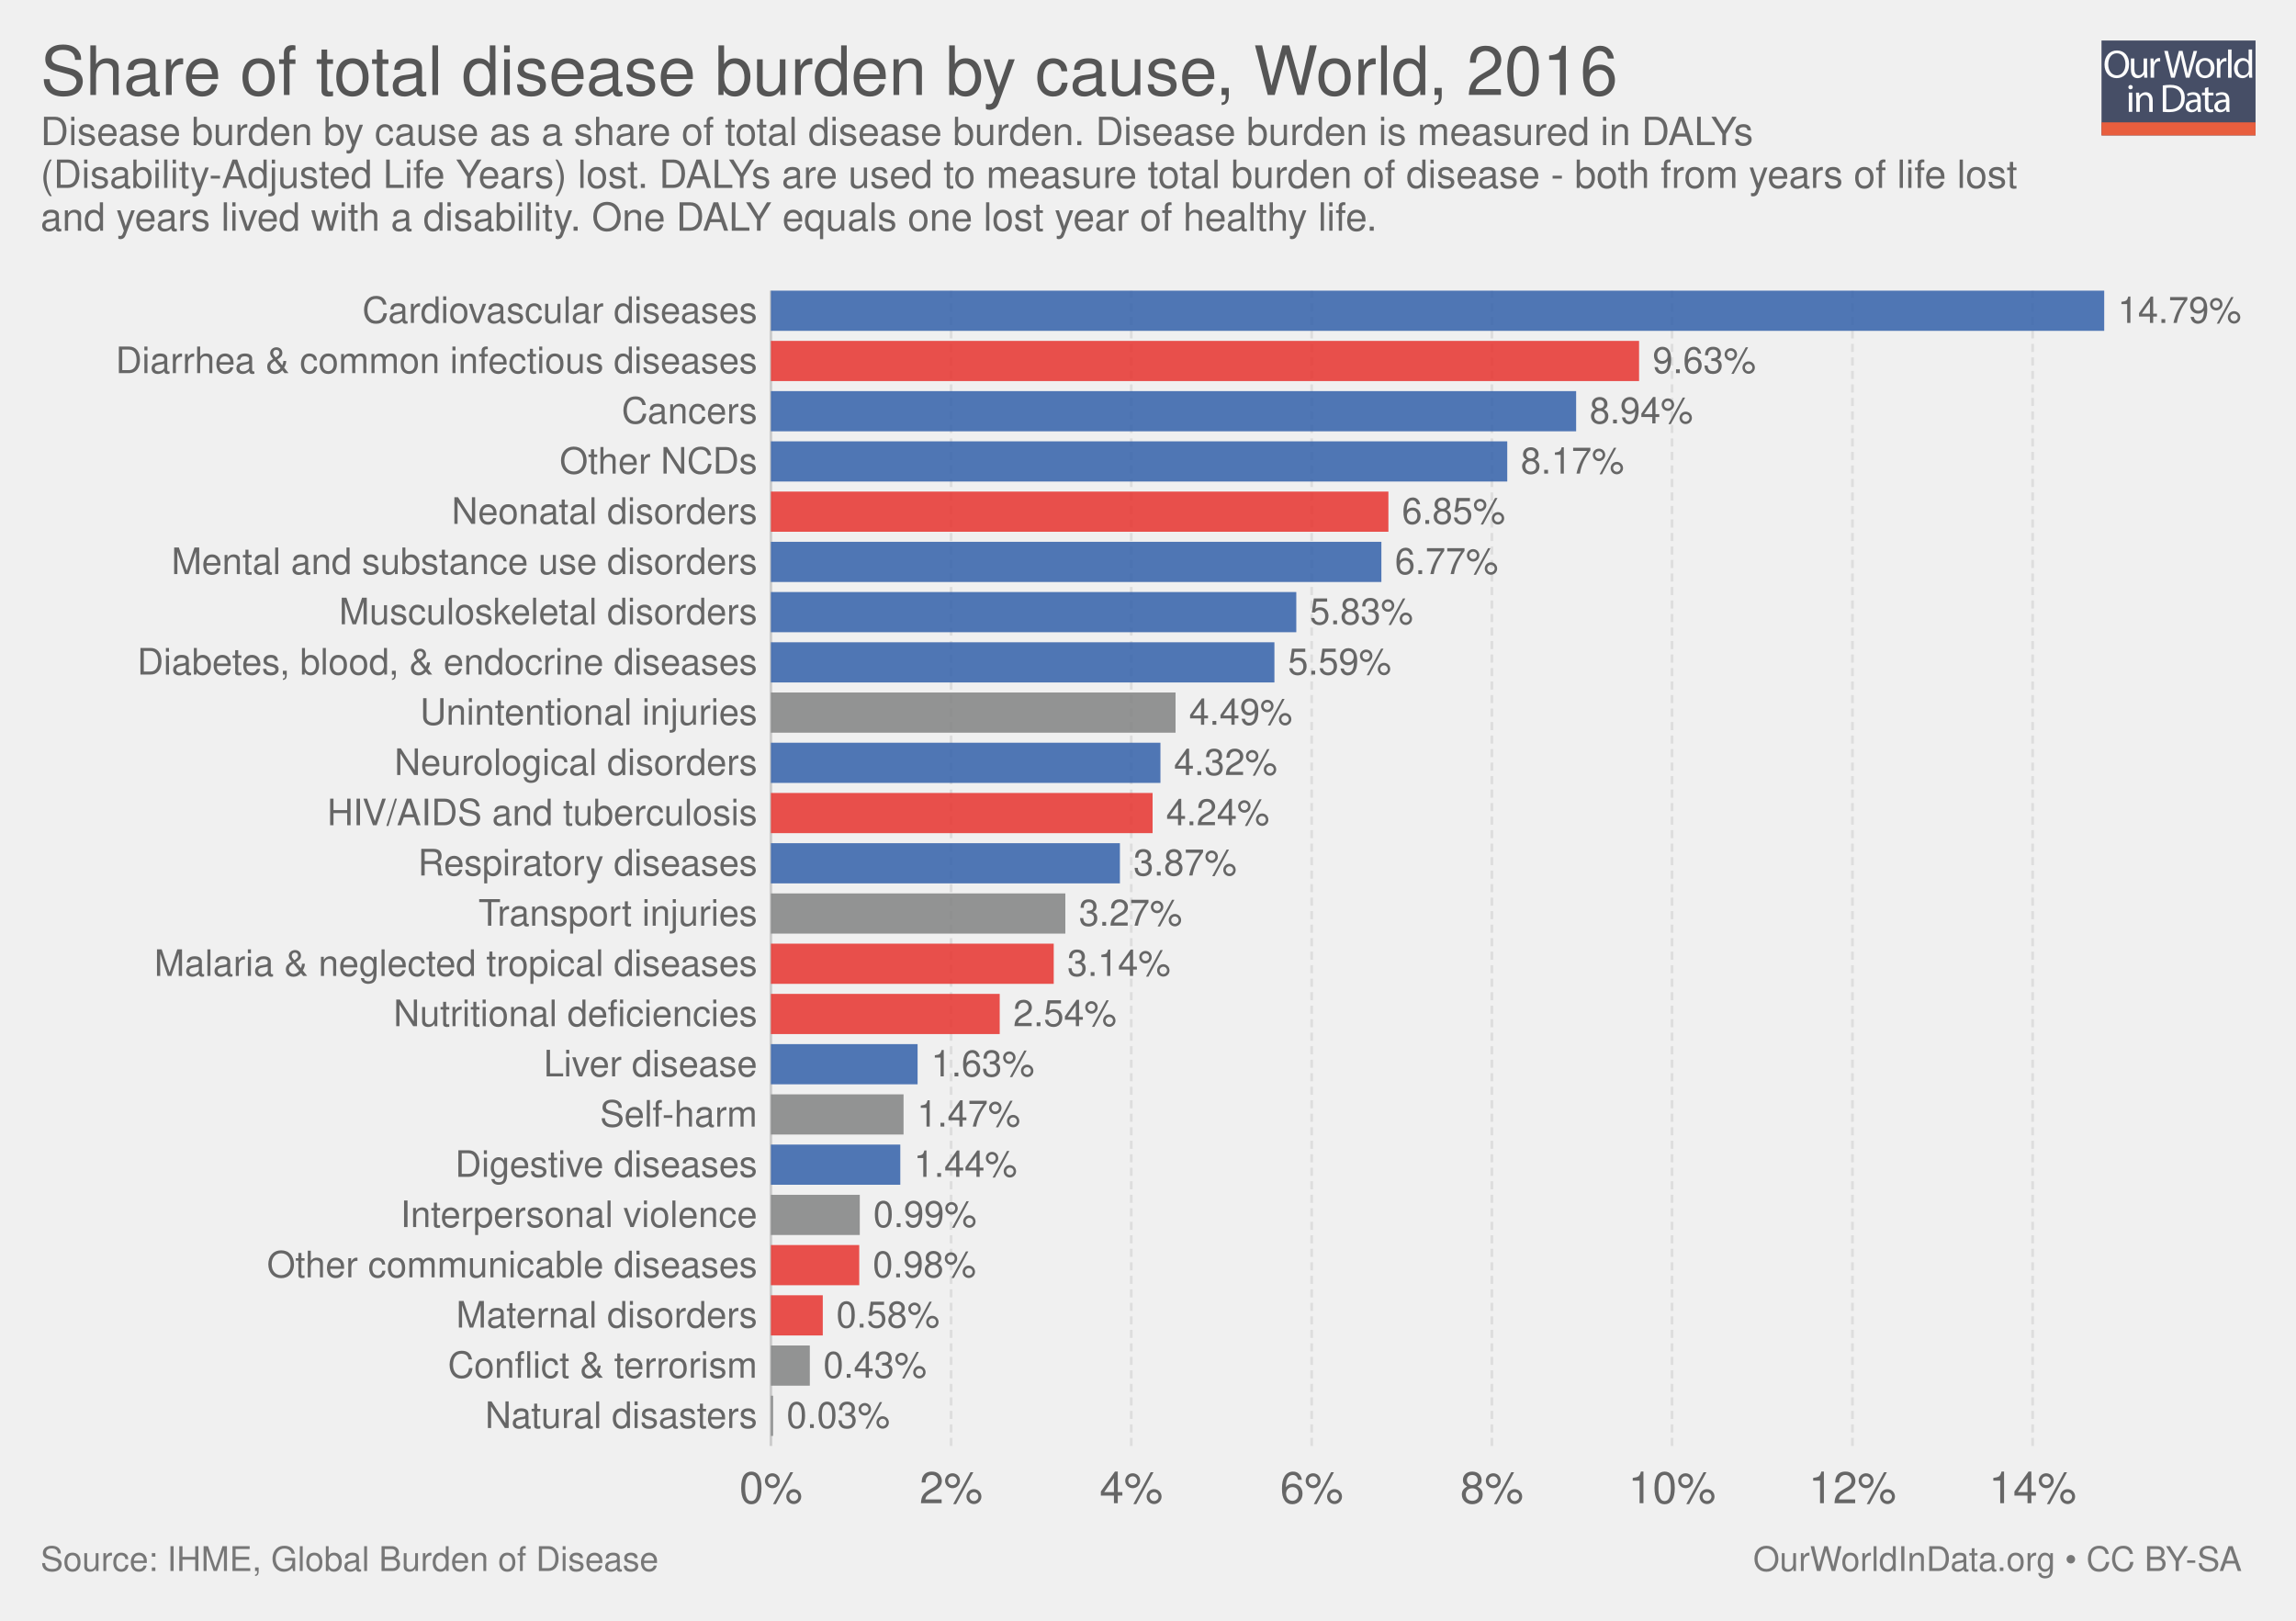
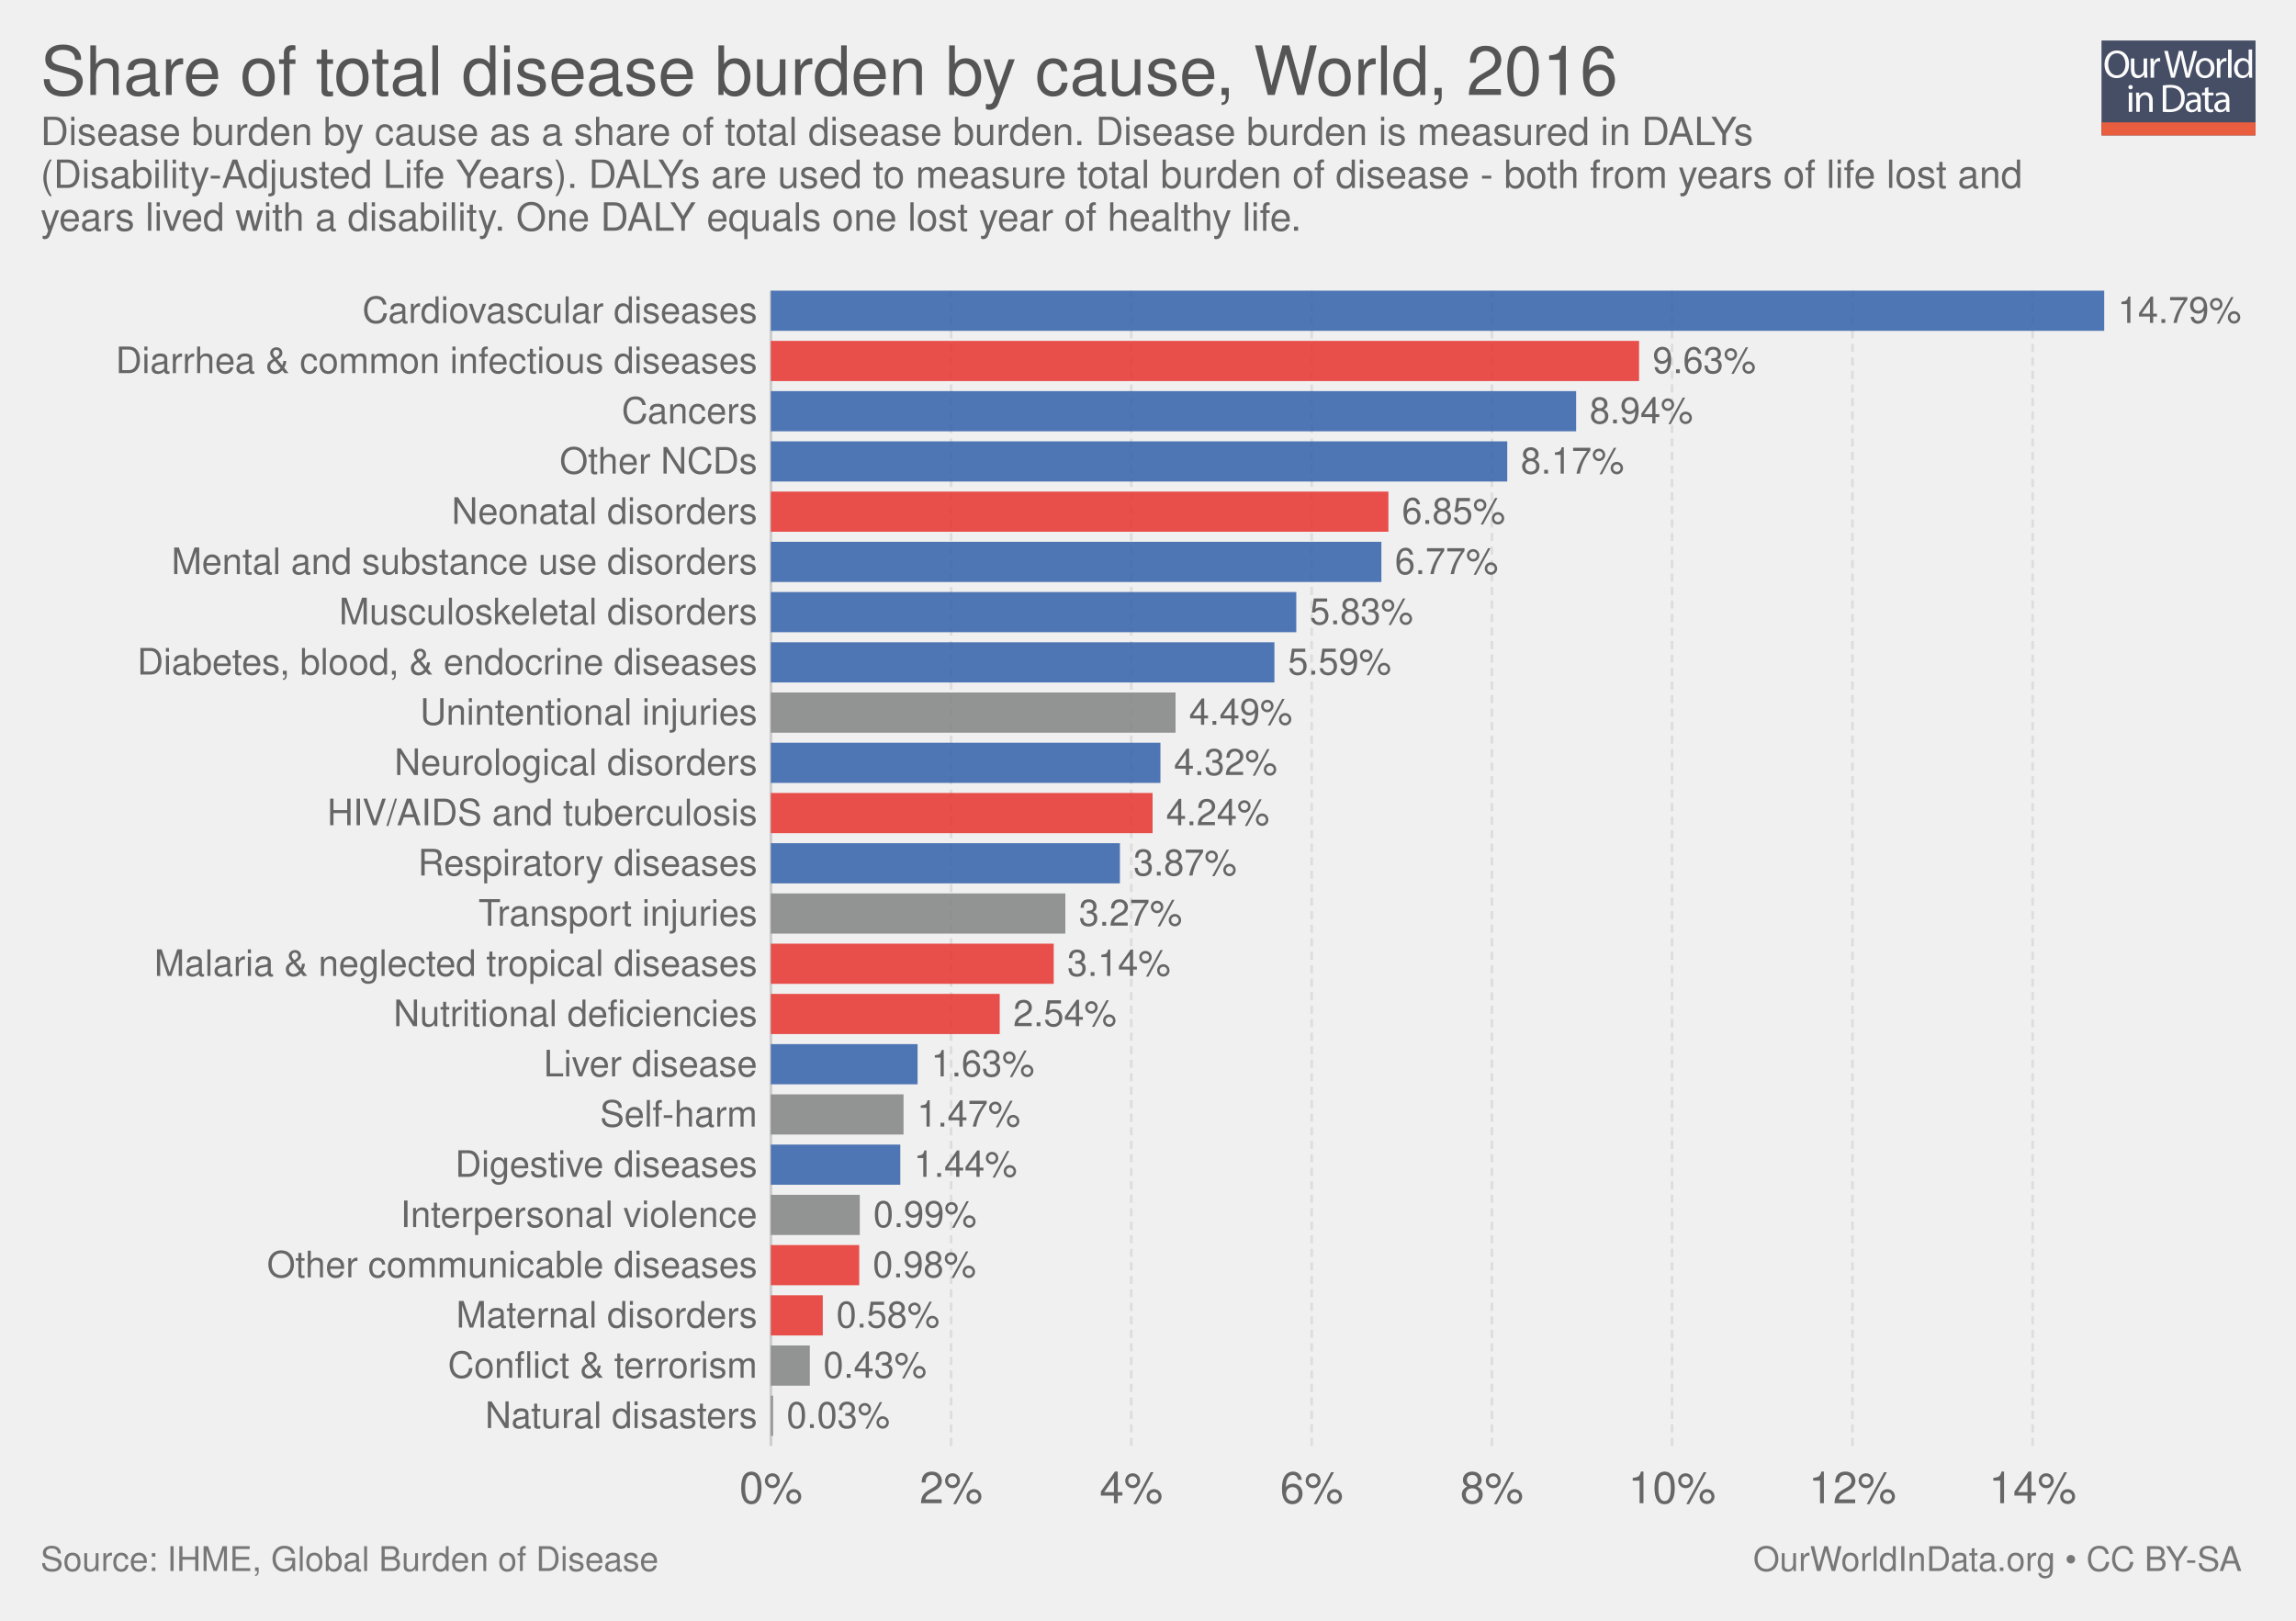
<svg xmlns="http://www.w3.org/2000/svg" xmlns:xlink="http://www.w3.org/1999/xlink" version="1.1" style="font-family: 'Helvetica Neue', Helvetica, Arial, sans-serif; font-size: 18px; background-color: white; text-rendering: optimizeLegibility; -webkit-font-smoothing: antialiased;" width="850" height="600">
  <g class="ChartTab">
    <g class="HeaderView">
      <g opacity="0.8" transform="translate(778, 15) scale(0.27)">
        <a xlink:href="https://ourworldindata.org" target="_blank">
          <g>
            <rect x="0" y="0" fill="#1B2543" width="211.2" height="130.1" />
            <rect x="0" y="112.2" fill="#E63912" width="211.2" height="17.9" />
            <g>
              <rect x="1.2" y="12.3" fill="none" width="210.2" height="99.2" />
              <path fill="#FFFFFF" d="M37.8,32.2c0,12.7-7.7,19.4-17.1,19.4c-9.7,0-16.6-7.5-16.6-18.7c0-11.7,7.3-19.3,17.1-19.3 C31.3,13.7,37.8,21.3,37.8,32.2z M9.2,32.8c0,7.9,4.3,14.9,11.8,14.9c7.5,0,11.8-6.9,11.8-15.3c0-7.3-3.8-14.9-11.8-14.9 C13.1,17.5,9.2,24.8,9.2,32.8z" />
              <path fill="#FFFFFF" d="M62.7,43.8c0,2.7,0.1,5.1,0.2,7.2h-4.3l-0.3-4.3h-0.1c-1.3,2.1-4,4.9-8.8,4.9c-4.2,0-9.1-2.3-9.1-11.6 V24.6h4.8v14.6c0,5,1.5,8.4,5.9,8.4c3.2,0,5.5-2.2,6.3-4.4c0.3-0.7,0.4-1.6,0.4-2.5V24.6h4.8V43.8z" />
              <path fill="#FFFFFF" d="M67.3,32.8c0-3.1-0.1-5.8-0.2-8.2h4.2l0.2,5.2h0.2c1.2-3.5,4.1-5.8,7.3-5.8c0.5,0,0.9,0.1,1.4,0.2v4.5 c-0.5-0.1-1-0.2-1.6-0.2c-3.4,0-5.8,2.6-6.5,6.2c-0.1,0.7-0.2,1.4-0.2,2.2V51h-4.8V32.8z" />
              <path fill="#FFFFFF" d="M95.4,51l-9.4-36.8h5l4.4,18.6c1.1,4.6,2.1,9.2,2.7,12.7h0.1c0.6-3.7,1.8-8,3-12.8l4.9-18.5h5l4.5,18.7 c1,4.4,2,8.7,2.6,12.6h0.1c0.8-4,1.8-8.1,3-12.7l4.9-18.5h4.9L120.6,51h-5L111,31.9c-1.1-4.7-1.9-8.3-2.4-12h-0.1 c-0.7,3.7-1.5,7.3-2.8,12L100.4,51H95.4z" />
              <path fill="#FFFFFF" d="M154.9,37.6c0,9.8-6.8,14-13.2,14c-7.2,0-12.7-5.2-12.7-13.6c0-8.8,5.8-14,13.1-14 C149.8,24,154.9,29.5,154.9,37.6z M133.9,37.9c0,5.8,3.3,10.1,8,10.1c4.6,0,8-4.3,8-10.3c0-4.5-2.2-10.1-7.9-10.1 C136.3,27.6,133.9,32.8,133.9,37.9z" />
              <path fill="#FFFFFF" d="M158.2,32.8c0-3.1-0.1-5.8-0.2-8.2h4.2l0.2,5.2h0.2c1.2-3.5,4.1-5.8,7.3-5.8c0.5,0,0.9,0.1,1.4,0.2v4.5 c-0.5-0.1-1-0.2-1.6-0.2c-3.4,0-5.8,2.6-6.5,6.2c-0.1,0.7-0.2,1.4-0.2,2.2V51h-4.8V32.8z" />
              <path fill="#FFFFFF" d="M173.5,12.3h4.8V51h-4.8V12.3z" />
              <path fill="#FFFFFF" d="M206.5,12.3v31.9c0,2.3,0.1,5,0.2,6.8h-4.3l-0.2-4.6H202c-1.5,2.9-4.7,5.2-9,5.2 c-6.4,0-11.3-5.4-11.3-13.4c-0.1-8.8,5.4-14.2,11.9-14.2c4,0,6.8,1.9,8,4h0.1V12.3H206.5z M201.7,35.4c0-0.6-0.1-1.4-0.2-2 c-0.7-3.1-3.3-5.6-6.9-5.6c-5,0-7.9,4.4-7.9,10.2c0,5.3,2.6,9.8,7.8,9.8c3.2,0,6.2-2.1,7.1-5.7c0.2-0.7,0.2-1.3,0.2-2.1V35.4z" />
              <path fill="#FFFFFF" d="M42.8,64c0.1,1.6-1.1,2.9-3.1,2.9c-1.7,0-2.9-1.3-2.9-2.9c0-1.7,1.3-3,3-3C41.7,61,42.8,62.3,42.8,64z M37.4,97.8V71.4h4.8v26.4H37.4z" />
              <path fill="#FFFFFF" d="M47.5,78.6c0-2.7-0.1-5-0.2-7.1h4.3l0.3,4.4h0.1c1.3-2.5,4.4-5,8.8-5c3.7,0,9.4,2.2,9.4,11.2v15.8h-4.8 V82.6c0-4.3-1.6-7.8-6.1-7.8c-3.2,0-5.6,2.2-6.5,4.9c-0.2,0.6-0.3,1.4-0.3,2.2v15.9h-4.8V78.6z" />
              <path fill="#FFFFFF" d="M84,61.6c2.9-0.4,6.3-0.8,10.1-0.8c6.8,0,11.7,1.6,14.9,4.6c3.3,3,5.2,7.3,5.2,13.2c0,6-1.9,10.9-5.3,14.3 c-3.4,3.4-9.1,5.3-16.3,5.3c-3.4,0-6.2-0.2-8.6-0.4V61.6z M88.8,94.1c1.2,0.2,3,0.3,4.8,0.3c10.2,0,15.7-5.7,15.7-15.6 c0.1-8.7-4.9-14.2-14.9-14.2c-2.5,0-4.3,0.2-5.6,0.5V94.1z" />
              <path fill="#FFFFFF" d="M132.1,97.8l-0.4-3.3h-0.2c-1.5,2.1-4.3,3.9-8.1,3.9c-5.4,0-8.1-3.8-8.1-7.6c0-6.4,5.7-9.9,15.9-9.8v-0.5 c0-2.2-0.6-6.1-6-6.1c-2.5,0-5,0.8-6.9,2l-1.1-3.2c2.2-1.4,5.4-2.3,8.7-2.3c8.1,0,10.1,5.5,10.1,10.8v9.9c0,2.3,0.1,4.5,0.4,6.3 H132.1z M131.4,84.4c-5.3-0.1-11.2,0.8-11.2,5.9c0,3.1,2.1,4.6,4.5,4.6c3.4,0,5.6-2.2,6.4-4.4c0.2-0.5,0.3-1,0.3-1.5V84.4z" />
              <path fill="#FFFFFF" d="M146.6,63.9v7.6h6.9v3.7h-6.9v14.2c0,3.3,0.9,5.1,3.6,5.1c1.3,0,2.2-0.2,2.8-0.3l0.2,3.6 c-0.9,0.4-2.4,0.7-4.3,0.7c-2.2,0-4-0.7-5.2-2c-1.4-1.4-1.9-3.8-1.9-6.9V75.1h-4.1v-3.7h4.1v-6.3L146.6,63.9z" />
              <path fill="#FFFFFF" d="M171.4,97.8l-0.4-3.3h-0.2c-1.5,2.1-4.3,3.9-8.1,3.9c-5.4,0-8.1-3.8-8.1-7.6c0-6.4,5.7-9.9,15.9-9.8v-0.5 c0-2.2-0.6-6.1-6-6.1c-2.5,0-5,0.8-6.9,2l-1.1-3.2c2.2-1.4,5.4-2.3,8.7-2.3c8.1,0,10.1,5.5,10.1,10.8v9.9c0,2.3,0.1,4.5,0.4,6.3 H171.4z M170.7,84.4c-5.3-0.1-11.2,0.8-11.2,5.9c0,3.1,2.1,4.6,4.5,4.6c3.4,0,5.6-2.2,6.4-4.4c0.2-0.5,0.3-1,0.3-1.5V84.4z" />
            </g>
          </g>
        </a>
      </g>
      <a href="https://ourworldindata.org/grapher/share-of-total-disease-burden-by-cause" target="_blank">
        <text font-size="25.20" x="15.0" y="35.2" fill="#555">
          <tspan x="15" y="35.16">Share of total disease burden by cause, World, 2016</tspan>
        </text>
      </a>
      <text font-size="14.40" x="15.0" y="53.7" fill="#666">
        <tspan x="15" y="53.72">Disease burden by cause as a share of total disease burden. Disease burden is measured in DALYs</tspan>
-         <tspan x="15" y="69.56">(Disability-Adjusted Life Years) lost. DALYs are used to measure total burden of disease - both from years of life lost</tspan>
-         <tspan x="15" y="85.4">and years lived with a disability. One DALY equals one lost year of healthy life.</tspan>
+         <tspan x="15" y="69.56">(Disability-Adjusted Life Years). DALYs are used to measure total burden of disease - both from years of life lost and</tspan>
+         <tspan x="15" y="85.4">years lived with a disability. One DALY equals one lost year of healthy life.</tspan>
      </text>
    </g>
    <g class="DiscreteBarChart">
      <rect x="15" y="107.6" width="810" height="448.9" opacity="0" fill="rgba(255,255,255,0)" />
      <g class="HorizontalAxis">
        <text x="285.4" y="556.5" fill="#666" text-anchor="middle" font-size="16.2">0%</text>
        <text x="352.1" y="556.5" fill="#666" text-anchor="middle" font-size="16.2">2%</text>
        <text x="418.8" y="556.5" fill="#666" text-anchor="middle" font-size="16.2">4%</text>
        <text x="485.6" y="556.5" fill="#666" text-anchor="middle" font-size="16.2">6%</text>
        <text x="552.3" y="556.5" fill="#666" text-anchor="middle" font-size="16.2">8%</text>
        <text x="619" y="556.5" fill="#666" text-anchor="middle" font-size="16.2">10%</text>
        <text x="685.8" y="556.5" fill="#666" text-anchor="middle" font-size="16.2">12%</text>
        <text x="752.5" y="556.5" fill="#666" text-anchor="middle" font-size="16.2">14%</text>
      </g>
      <g class="AxisGridLines">
        <line x1="285.4" y1="535.30" x2="285.4" y2="107.60" stroke="#ccc" />
        <line x1="352.1" y1="535.30" x2="352.1" y2="107.60" stroke="#ddd" stroke-dasharray="3,2" />
        <line x1="418.8" y1="535.30" x2="418.8" y2="107.60" stroke="#ddd" stroke-dasharray="3,2" />
        <line x1="485.6" y1="535.30" x2="485.6" y2="107.60" stroke="#ddd" stroke-dasharray="3,2" />
        <line x1="552.3" y1="535.30" x2="552.3" y2="107.60" stroke="#ddd" stroke-dasharray="3,2" />
        <line x1="619" y1="535.30" x2="619" y2="107.60" stroke="#ddd" stroke-dasharray="3,2" />
        <line x1="685.8" y1="535.30" x2="685.8" y2="107.60" stroke="#ddd" stroke-dasharray="3,2" />
        <line x1="752.5" y1="535.30" x2="752.5" y2="107.60" stroke="#ddd" stroke-dasharray="3,2" />
      </g>
      <g class="bar">
        <text x="280.351" y="115.038" fill="#666" dominant-baseline="middle" text-anchor="end" font-size="13.5">Cardiovascular diseases</text>
        <rect x="285.4" y="107.6" width="493.6" height="14.877" fill="#3360a9" opacity="0.85" />
        <text x="784" y="115.038" fill="#666" dominant-baseline="middle" text-anchor="start" font-size="13.5">14.79%</text>
      </g>
      <g class="bar">
        <text x="280.351" y="133.634" fill="#666" dominant-baseline="middle" text-anchor="end" font-size="13.5">Diarrhea &amp; common infectious diseases</text>
        <rect x="285.4" y="126.196" width="321.4" height="14.877" fill="#e6332e" opacity="0.85" />
        <text x="611.8" y="133.634" fill="#666" dominant-baseline="middle" text-anchor="start" font-size="13.5">9.63%</text>
      </g>
      <g class="bar">
        <text x="280.351" y="152.23" fill="#666" dominant-baseline="middle" text-anchor="end" font-size="13.5">Cancers</text>
        <rect x="285.4" y="144.791" width="298.1" height="14.877" fill="#3360a9" opacity="0.85" />
        <text x="588.5" y="152.23" fill="#666" dominant-baseline="middle" text-anchor="start" font-size="13.5">8.94%</text>
      </g>
      <g class="bar">
        <text x="280.351" y="170.825" fill="#666" dominant-baseline="middle" text-anchor="end" font-size="13.5">Other NCDs</text>
        <rect x="285.4" y="163.387" width="272.6" height="14.877" fill="#3360a9" opacity="0.85" />
        <text x="563" y="170.825" fill="#666" dominant-baseline="middle" text-anchor="start" font-size="13.5">8.17%</text>
      </g>
      <g class="bar">
        <text x="280.351" y="189.421" fill="#666" dominant-baseline="middle" text-anchor="end" font-size="13.5">Neonatal disorders</text>
        <rect x="285.4" y="181.983" width="228.6" height="14.877" fill="#e6332e" opacity="0.85" />
        <text x="519" y="189.421" fill="#666" dominant-baseline="middle" text-anchor="start" font-size="13.5">6.85%</text>
      </g>
      <g class="bar">
        <text x="280.351" y="208.017" fill="#666" dominant-baseline="middle" text-anchor="end" font-size="13.5">Mental and substance use disorders</text>
        <rect x="285.4" y="200.578" width="226" height="14.877" fill="#3360a9" opacity="0.85" />
        <text x="516.4" y="208.017" fill="#666" dominant-baseline="middle" text-anchor="start" font-size="13.5">6.77%</text>
      </g>
      <g class="bar">
        <text x="280.351" y="226.612" fill="#666" dominant-baseline="middle" text-anchor="end" font-size="13.5">Musculoskeletal disorders</text>
        <rect x="285.4" y="219.174" width="194.5" height="14.877" fill="#3360a9" opacity="0.85" />
        <text x="484.9" y="226.612" fill="#666" dominant-baseline="middle" text-anchor="start" font-size="13.5">5.83%</text>
      </g>
      <g class="bar">
        <text x="280.351" y="245.208" fill="#666" dominant-baseline="middle" text-anchor="end" font-size="13.5">Diabetes, blood, &amp; endocrine diseases</text>
        <rect x="285.4" y="237.77" width="186.4" height="14.877" fill="#3360a9" opacity="0.85" />
        <text x="476.8" y="245.208" fill="#666" dominant-baseline="middle" text-anchor="start" font-size="13.5">5.59%</text>
      </g>
      <g class="bar">
        <text x="280.351" y="263.803" fill="#666" dominant-baseline="middle" text-anchor="end" font-size="13.5">Unintentional injuries</text>
        <rect x="285.4" y="256.365" width="149.8" height="14.877" fill="#818282" opacity="0.85" />
        <text x="440.2" y="263.803" fill="#666" dominant-baseline="middle" text-anchor="start" font-size="13.5">4.49%</text>
      </g>
      <g class="bar">
        <text x="280.351" y="282.399" fill="#666" dominant-baseline="middle" text-anchor="end" font-size="13.5">Neurological disorders</text>
        <rect x="285.4" y="274.961" width="144.2" height="14.877" fill="#3360a9" opacity="0.85" />
        <text x="434.6" y="282.399" fill="#666" dominant-baseline="middle" text-anchor="start" font-size="13.5">4.32%</text>
      </g>
      <g class="bar">
        <text x="280.351" y="300.995" fill="#666" dominant-baseline="middle" text-anchor="end" font-size="13.5">HIV/AIDS and tuberculosis</text>
        <rect x="285.4" y="293.557" width="141.3" height="14.877" fill="#e6332e" opacity="0.85" />
        <text x="431.7" y="300.995" fill="#666" dominant-baseline="middle" text-anchor="start" font-size="13.5">4.24%</text>
      </g>
      <g class="bar">
        <text x="280.351" y="319.59" fill="#666" dominant-baseline="middle" text-anchor="end" font-size="13.5">Respiratory diseases</text>
        <rect x="285.4" y="312.152" width="129.2" height="14.877" fill="#3360a9" opacity="0.85" />
        <text x="419.6" y="319.59" fill="#666" dominant-baseline="middle" text-anchor="start" font-size="13.5">3.87%</text>
      </g>
      <g class="bar">
        <text x="280.351" y="338.186" fill="#666" dominant-baseline="middle" text-anchor="end" font-size="13.5">Transport injuries</text>
        <rect x="285.4" y="330.748" width="109" height="14.877" fill="#818282" opacity="0.85" />
        <text x="399.4" y="338.186" fill="#666" dominant-baseline="middle" text-anchor="start" font-size="13.5">3.27%</text>
      </g>
      <g class="bar">
        <text x="280.351" y="356.782" fill="#666" dominant-baseline="middle" text-anchor="end" font-size="13.5">Malaria &amp; neglected tropical diseases</text>
        <rect x="285.4" y="349.343" width="104.7" height="14.877" fill="#e6332e" opacity="0.85" />
        <text x="395.1" y="356.782" fill="#666" dominant-baseline="middle" text-anchor="start" font-size="13.5">3.14%</text>
      </g>
      <g class="bar">
        <text x="280.351" y="375.377" fill="#666" dominant-baseline="middle" text-anchor="end" font-size="13.5">Nutritional deficiencies</text>
        <rect x="285.4" y="367.939" width="84.7" height="14.877" fill="#e6332e" opacity="0.85" />
        <text x="375.1" y="375.377" fill="#666" dominant-baseline="middle" text-anchor="start" font-size="13.5">2.54%</text>
      </g>
      <g class="bar">
        <text x="280.351" y="393.973" fill="#666" dominant-baseline="middle" text-anchor="end" font-size="13.5">Liver disease</text>
        <rect x="285.4" y="386.535" width="54.3" height="14.877" fill="#3360a9" opacity="0.85" />
        <text x="344.7" y="393.973" fill="#666" dominant-baseline="middle" text-anchor="start" font-size="13.5">1.63%</text>
      </g>
      <g class="bar">
        <text x="280.351" y="412.569" fill="#666" dominant-baseline="middle" text-anchor="end" font-size="13.5">Self-harm</text>
        <rect x="285.4" y="405.13" width="49.1" height="14.877" fill="#818282" opacity="0.85" />
        <text x="339.5" y="412.569" fill="#666" dominant-baseline="middle" text-anchor="start" font-size="13.5">1.47%</text>
      </g>
      <g class="bar">
        <text x="280.351" y="431.164" fill="#666" dominant-baseline="middle" text-anchor="end" font-size="13.5">Digestive diseases</text>
        <rect x="285.4" y="423.726" width="47.9" height="14.877" fill="#3360a9" opacity="0.85" />
        <text x="338.3" y="431.164" fill="#666" dominant-baseline="middle" text-anchor="start" font-size="13.5">1.44%</text>
      </g>
      <g class="bar">
        <text x="280.351" y="449.76" fill="#666" dominant-baseline="middle" text-anchor="end" font-size="13.5">Interpersonal violence</text>
        <rect x="285.4" y="442.322" width="32.9" height="14.877" fill="#818282" opacity="0.85" />
        <text x="323.3" y="449.76" fill="#666" dominant-baseline="middle" text-anchor="start" font-size="13.5">0.99%</text>
      </g>
      <g class="bar">
        <text x="280.351" y="468.356" fill="#666" dominant-baseline="middle" text-anchor="end" font-size="13.5">Other communicable diseases</text>
        <rect x="285.4" y="460.917" width="32.7" height="14.877" fill="#e6332e" opacity="0.85" />
        <text x="323.1" y="468.356" fill="#666" dominant-baseline="middle" text-anchor="start" font-size="13.5">0.98%</text>
      </g>
      <g class="bar">
        <text x="280.351" y="486.951" fill="#666" dominant-baseline="middle" text-anchor="end" font-size="13.5">Maternal disorders</text>
        <rect x="285.4" y="479.513" width="19.2" height="14.877" fill="#e6332e" opacity="0.85" />
        <text x="309.6" y="486.951" fill="#666" dominant-baseline="middle" text-anchor="start" font-size="13.5">0.58%</text>
      </g>
      <g class="bar">
        <text x="280.351" y="505.547" fill="#666" dominant-baseline="middle" text-anchor="end" font-size="13.5">Conflict &amp; terrorism</text>
        <rect x="285.4" y="498.109" width="14.4" height="14.877" fill="#818282" opacity="0.85" />
        <text x="304.8" y="505.547" fill="#666" dominant-baseline="middle" text-anchor="start" font-size="13.5">0.43%</text>
      </g>
      <g class="bar">
        <text x="280.351" y="524.143" fill="#666" dominant-baseline="middle" text-anchor="end" font-size="13.5">Natural disasters</text>
        <rect x="285.4" y="516.704" width="0.8" height="14.877" fill="#818282" opacity="0.85" />
        <text x="291.2" y="524.143" fill="#666" dominant-baseline="middle" text-anchor="start" font-size="13.5">0.03%</text>
      </g>
    </g>
    <g style="fill: #777;" class="SourcesFooter">
      <g style="fill: #777;" class="clickable">
        <text font-size="12.60" x="15.0" y="581.6">
          <tspan x="15" y="581.58">Source: IHME, Global Burden of Disease</tspan>
        </text>
      </g>
      <text font-size="12.60" x="649.0" y="581.6">
        <tspan x="649.024" y="581.58">
          <a target="_blank" style="fill: #777;" href="https://ourworldindata.org">OurWorldInData.org</a> • <a style="fill: #777;" href="http://creativecommons.org/licenses/by-sa/4.0/deed.en_US" target="_blank">CC BY-SA</a>
        </tspan>
      </text>
    </g>
  </g>
</svg>
